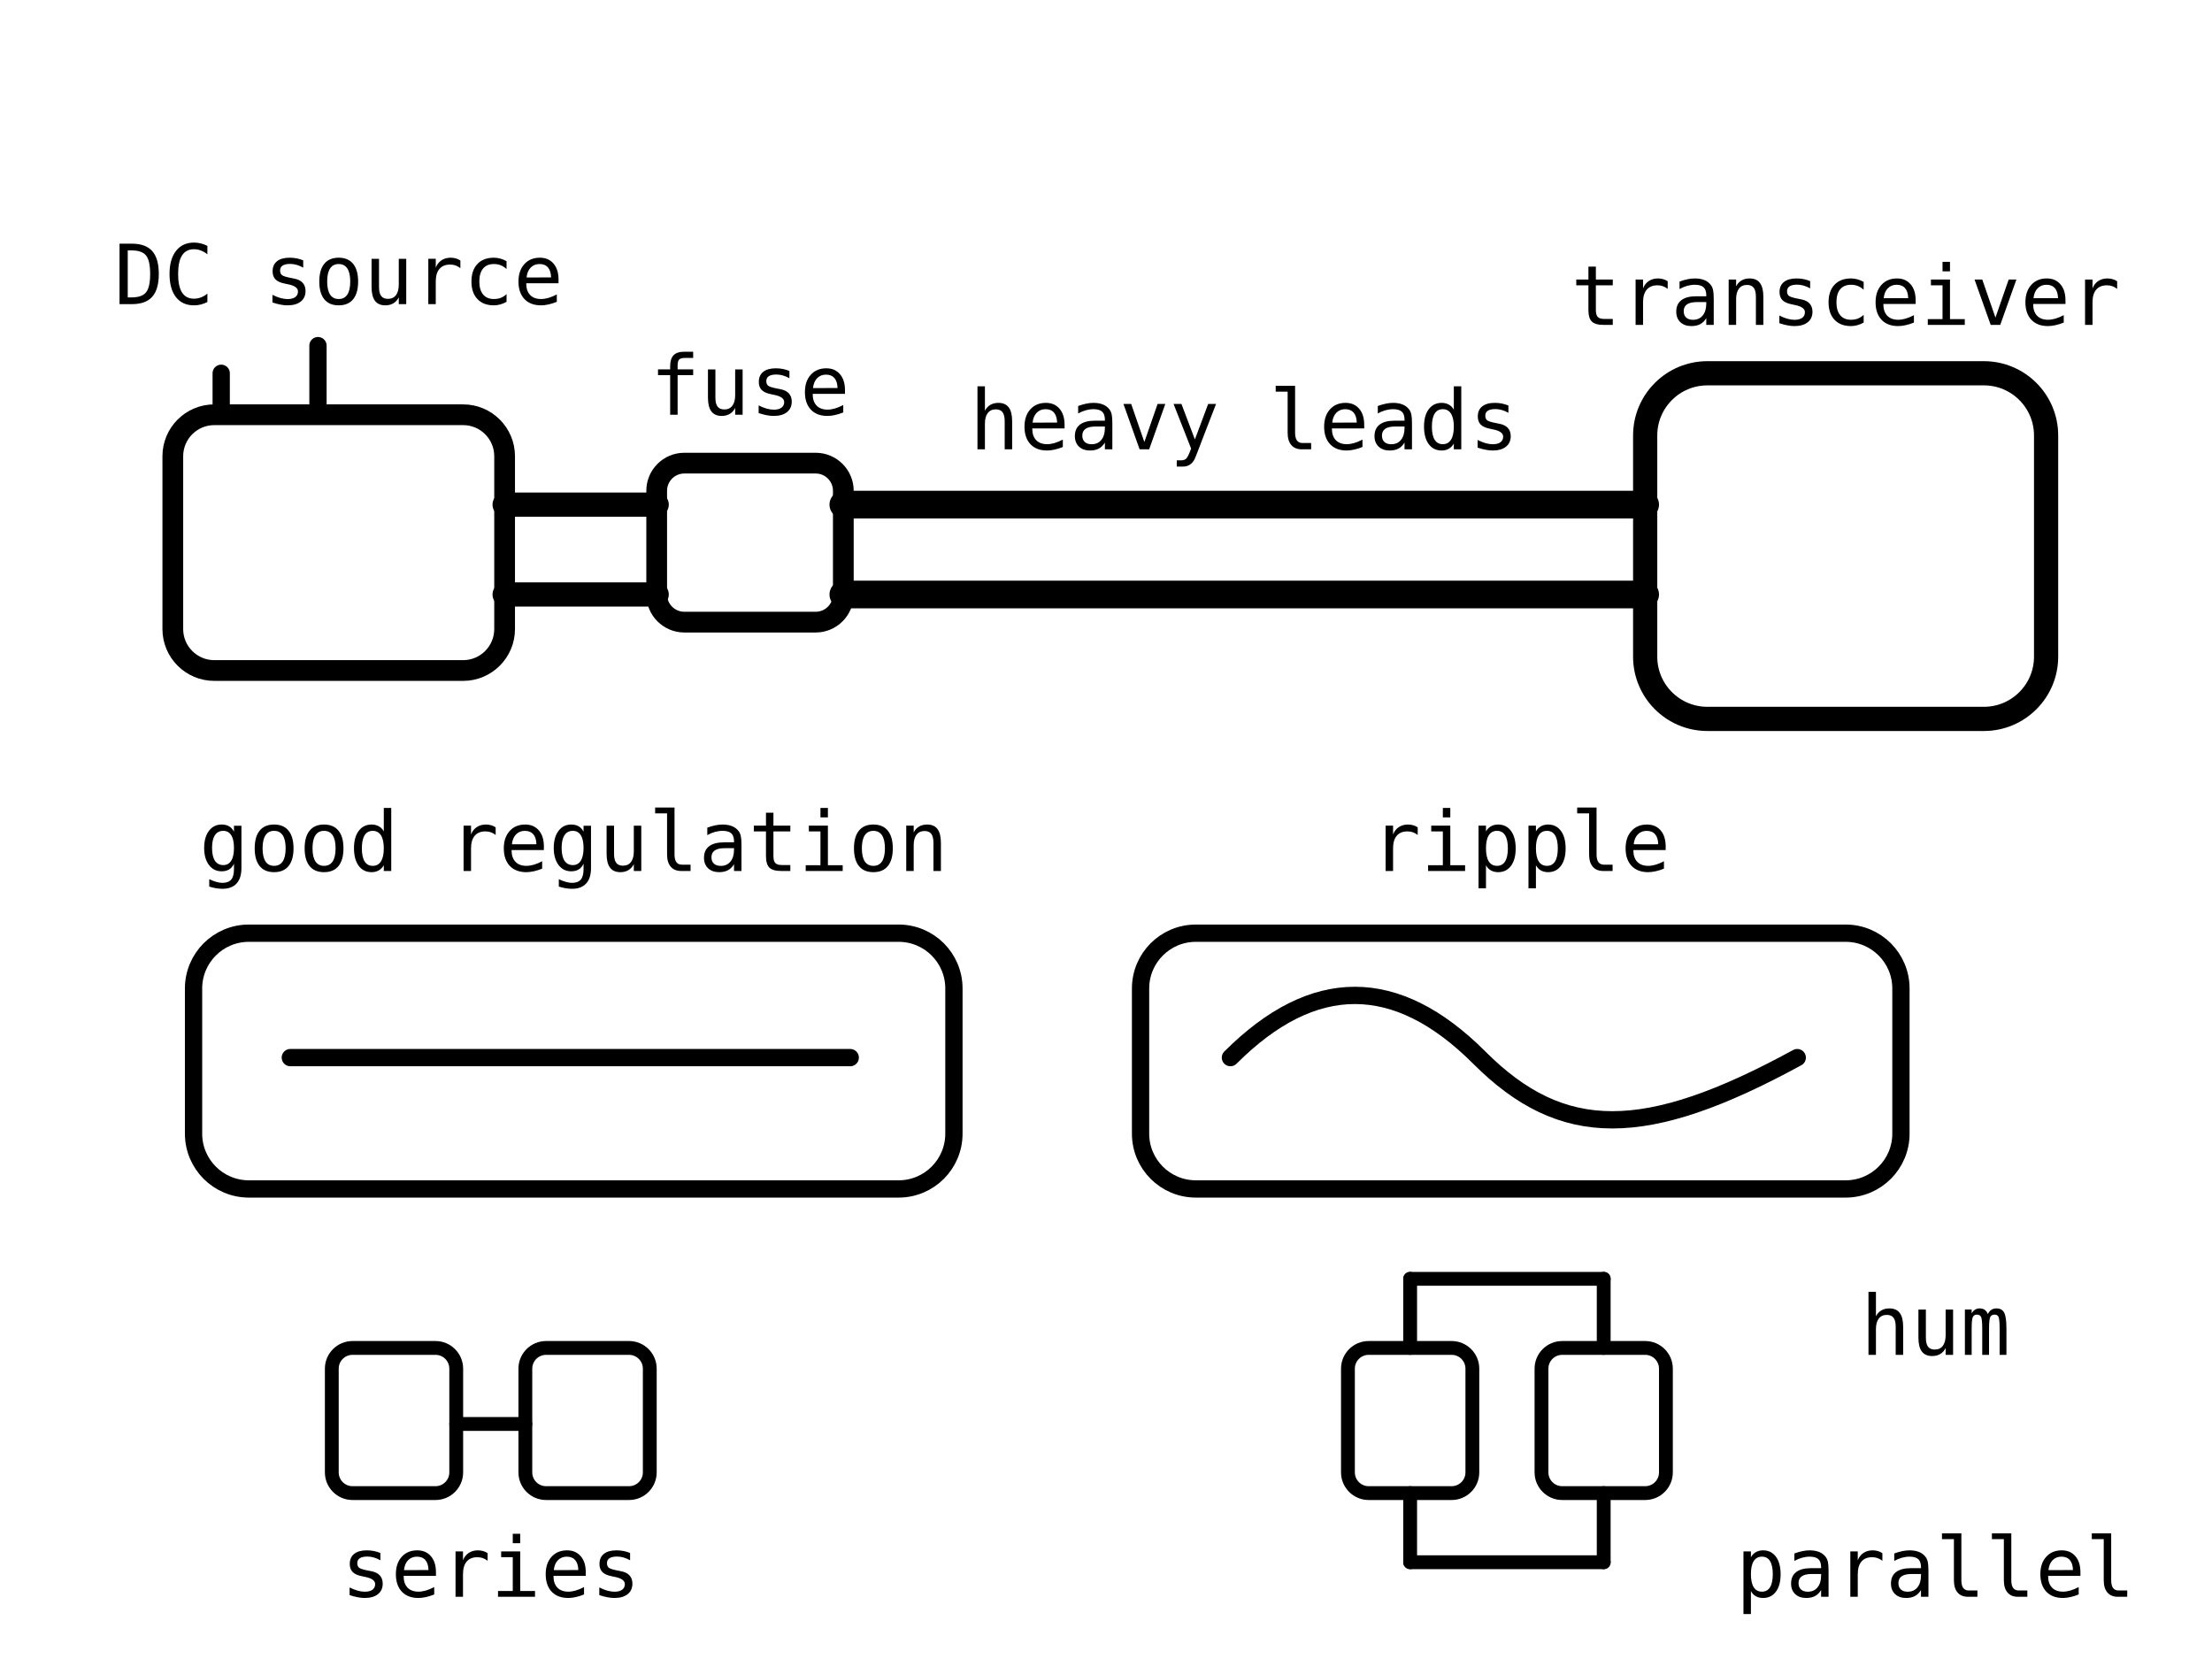
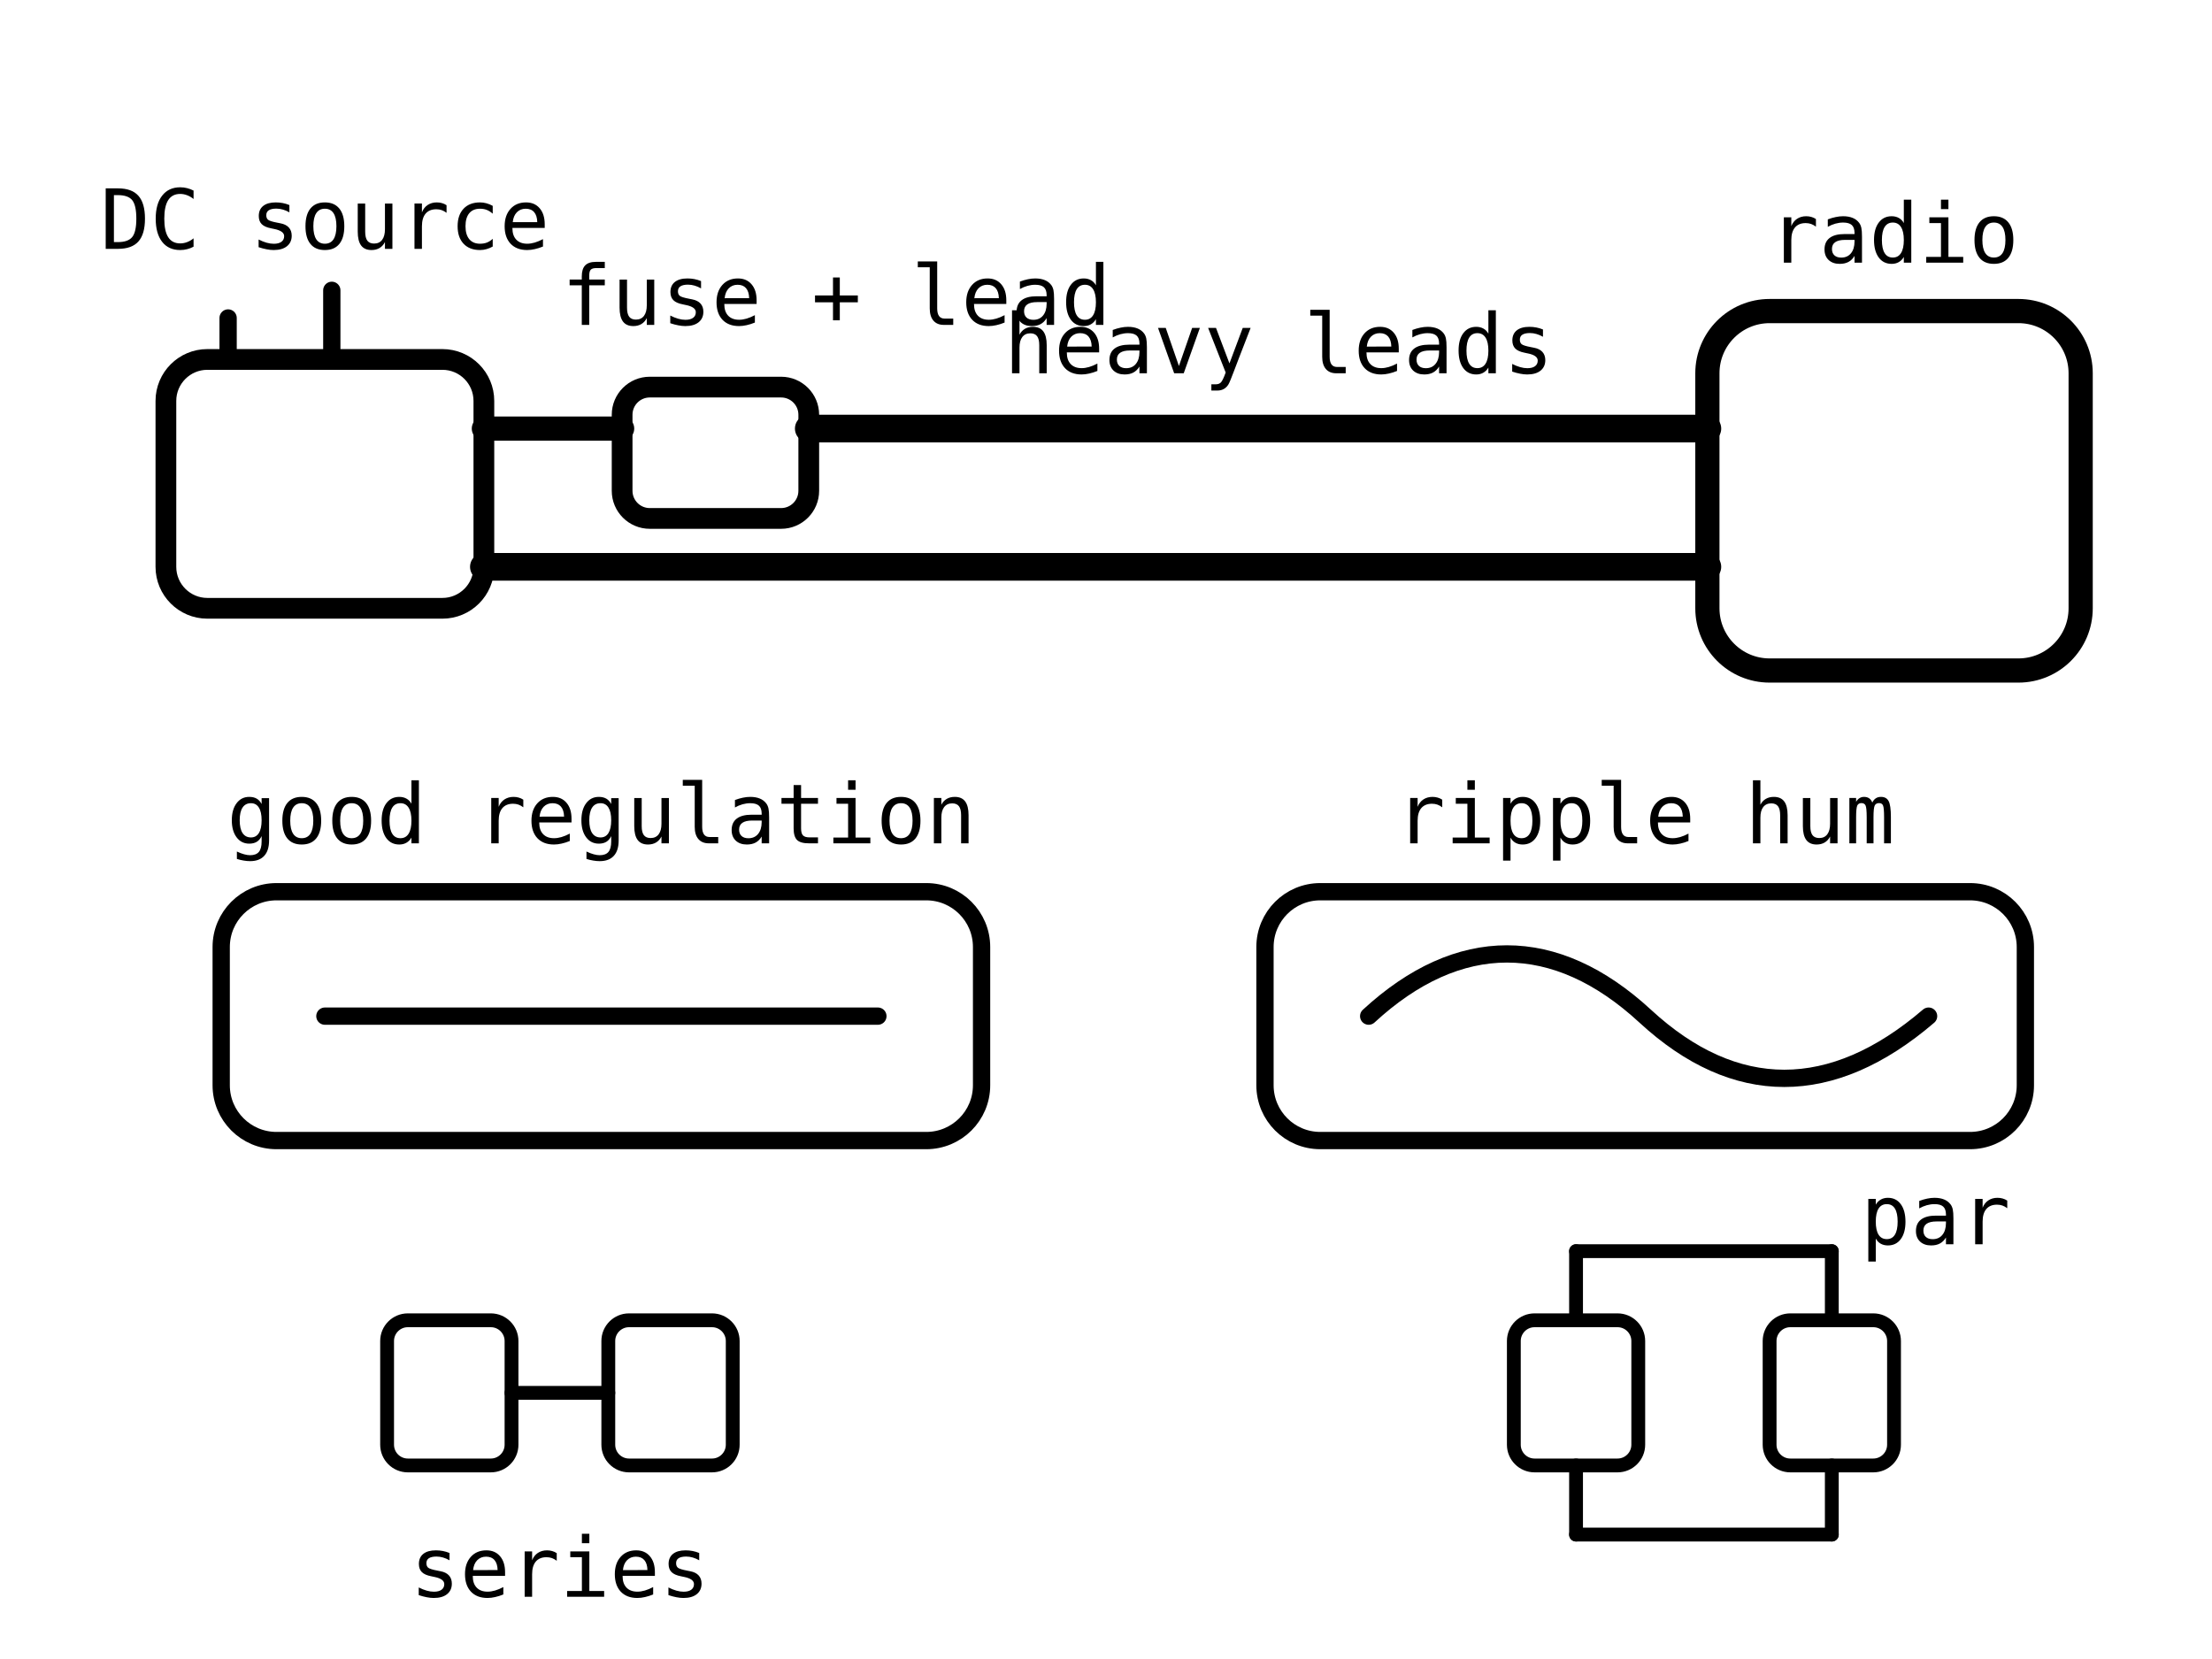
<svg xmlns="http://www.w3.org/2000/svg" id="batteries-dc-supplies-ripple" viewBox="0 0 640 480" role="img">
  <g fill="none" stroke="currentColor" stroke-linecap="round" stroke-linejoin="round">
-     <rect x="50" y="120" width="96" height="74" rx="12" ry="12" stroke-width="6" />
-     <line x1="64" y1="108" x2="64" y2="120" stroke-width="5" />
-     <line x1="92" y1="100" x2="92" y2="120" stroke-width="5" />
-     <rect x="190" y="134" width="54" height="46" rx="8" ry="8" stroke-width="6" />
-     <line x1="146" y1="146" x2="190" y2="146" stroke-width="7" />
-     <line x1="146" y1="172" x2="190" y2="172" stroke-width="7" />
-     <line x1="244" y1="146" x2="476" y2="146" stroke-width="8" />
-     <line x1="244" y1="172" x2="476" y2="172" stroke-width="8" />
-     <rect x="476" y="108" width="116" height="100" rx="18" ry="18" stroke-width="7" />
-     <rect x="56" y="270" width="220" height="74" rx="16" ry="16" stroke-width="5" />
-     <line x1="84" y1="306" x2="246" y2="306" stroke-width="5" />
-     <rect x="330" y="270" width="220" height="74" rx="16" ry="16" stroke-width="5" />
-     <path d="M356 306 C380 282 404 282 428 306 C452 330 476 330 520 306" stroke-width="5" />
-     <rect x="96" y="390" width="36" height="42" rx="6" ry="6" stroke-width="4" />
-     <rect x="152" y="390" width="36" height="42" rx="6" ry="6" stroke-width="4" />
-     <line x1="132" y1="412" x2="152" y2="412" stroke-width="4" />
-     <rect x="390" y="390" width="36" height="42" rx="6" ry="6" stroke-width="4" />
-     <rect x="446" y="390" width="36" height="42" rx="6" ry="6" stroke-width="4" />
-     <line x1="408" y1="390" x2="408" y2="370" stroke-width="4" />
-     <line x1="464" y1="390" x2="464" y2="370" stroke-width="4" />
-     <line x1="408" y1="370" x2="464" y2="370" stroke-width="4" />
-     <line x1="408" y1="432" x2="408" y2="452" stroke-width="4" />
-     <line x1="464" y1="432" x2="464" y2="452" stroke-width="4" />
-     <line x1="408" y1="452" x2="464" y2="452" stroke-width="4" />
+     <rect x="48" y="104" width="92" height="72" rx="12" ry="12" stroke-width="6" />
+     <line x1="66" y1="92" x2="66" y2="104" stroke-width="5" />
+     <line x1="96" y1="84" x2="96" y2="104" stroke-width="5" />
+     <rect x="180" y="112" width="54" height="38" rx="8" ry="8" stroke-width="6" />
+     <line x1="140" y1="124" x2="180" y2="124" stroke-width="7" />
+     <line x1="234" y1="124" x2="494" y2="124" stroke-width="8" />
+     <line x1="140" y1="164" x2="494" y2="164" stroke-width="8" />
+     <rect x="494" y="90" width="108" height="104" rx="18" ry="18" stroke-width="7" />
+     <rect x="64" y="258" width="220" height="72" rx="16" ry="16" stroke-width="5" />
+     <line x1="94" y1="294" x2="254" y2="294" stroke-width="5" />
+     <rect x="366" y="258" width="220" height="72" rx="16" ry="16" stroke-width="5" />
+     <path d="M396 294 C422 270 450 270 476 294 C502 318 530 318 558 294" stroke-width="5" />
+     <rect x="112" y="382" width="36" height="42" rx="6" ry="6" stroke-width="4" />
+     <rect x="176" y="382" width="36" height="42" rx="6" ry="6" stroke-width="4" />
+     <line x1="148" y1="403" x2="176" y2="403" stroke-width="4" />
+     <rect x="438" y="382" width="36" height="42" rx="6" ry="6" stroke-width="4" />
+     <rect x="512" y="382" width="36" height="42" rx="6" ry="6" stroke-width="4" />
+     <line x1="456" y1="382" x2="456" y2="362" stroke-width="4" />
+     <line x1="530" y1="382" x2="530" y2="362" stroke-width="4" />
+     <line x1="456" y1="362" x2="530" y2="362" stroke-width="4" />
+     <line x1="456" y1="424" x2="456" y2="444" stroke-width="4" />
+     <line x1="530" y1="424" x2="530" y2="444" stroke-width="4" />
+     <line x1="456" y1="444" x2="530" y2="444" stroke-width="4" />
  </g>
  <g fill="currentColor" font-family="ui-monospace, SFMono-Regular, Menlo, Consolas, monospace" text-anchor="middle">
-     <text x="98" y="88" font-size="24">DC source</text>
-     <text x="217" y="120" font-size="24">fuse</text>
-     <text x="360" y="130" font-size="24">heavy leads</text>
-     <text x="534" y="94" font-size="24">transceiver</text>
-     <text x="166" y="252" font-size="24">good regulation</text>
-     <text x="440" y="252" font-size="24">ripple</text>
-     <text x="560" y="392" font-size="24">hum</text>
-     <text x="142" y="462" font-size="24">series</text>
-     <text x="560" y="462" font-size="24">parallel</text>
+     <text x="94" y="72" font-size="24">DC source</text>
+     <text x="242" y="94" font-size="24">fuse + lead</text>
+     <text x="370" y="108" font-size="24">heavy leads</text>
+     <text x="548" y="76" font-size="24">radio</text>
+     <text x="174" y="244" font-size="24">good regulation</text>
+     <text x="476" y="244" font-size="24">ripple hum</text>
+     <text x="162" y="462" font-size="24">series</text>
+     <text x="560" y="360" font-size="24">par</text>
  </g>
</svg>
